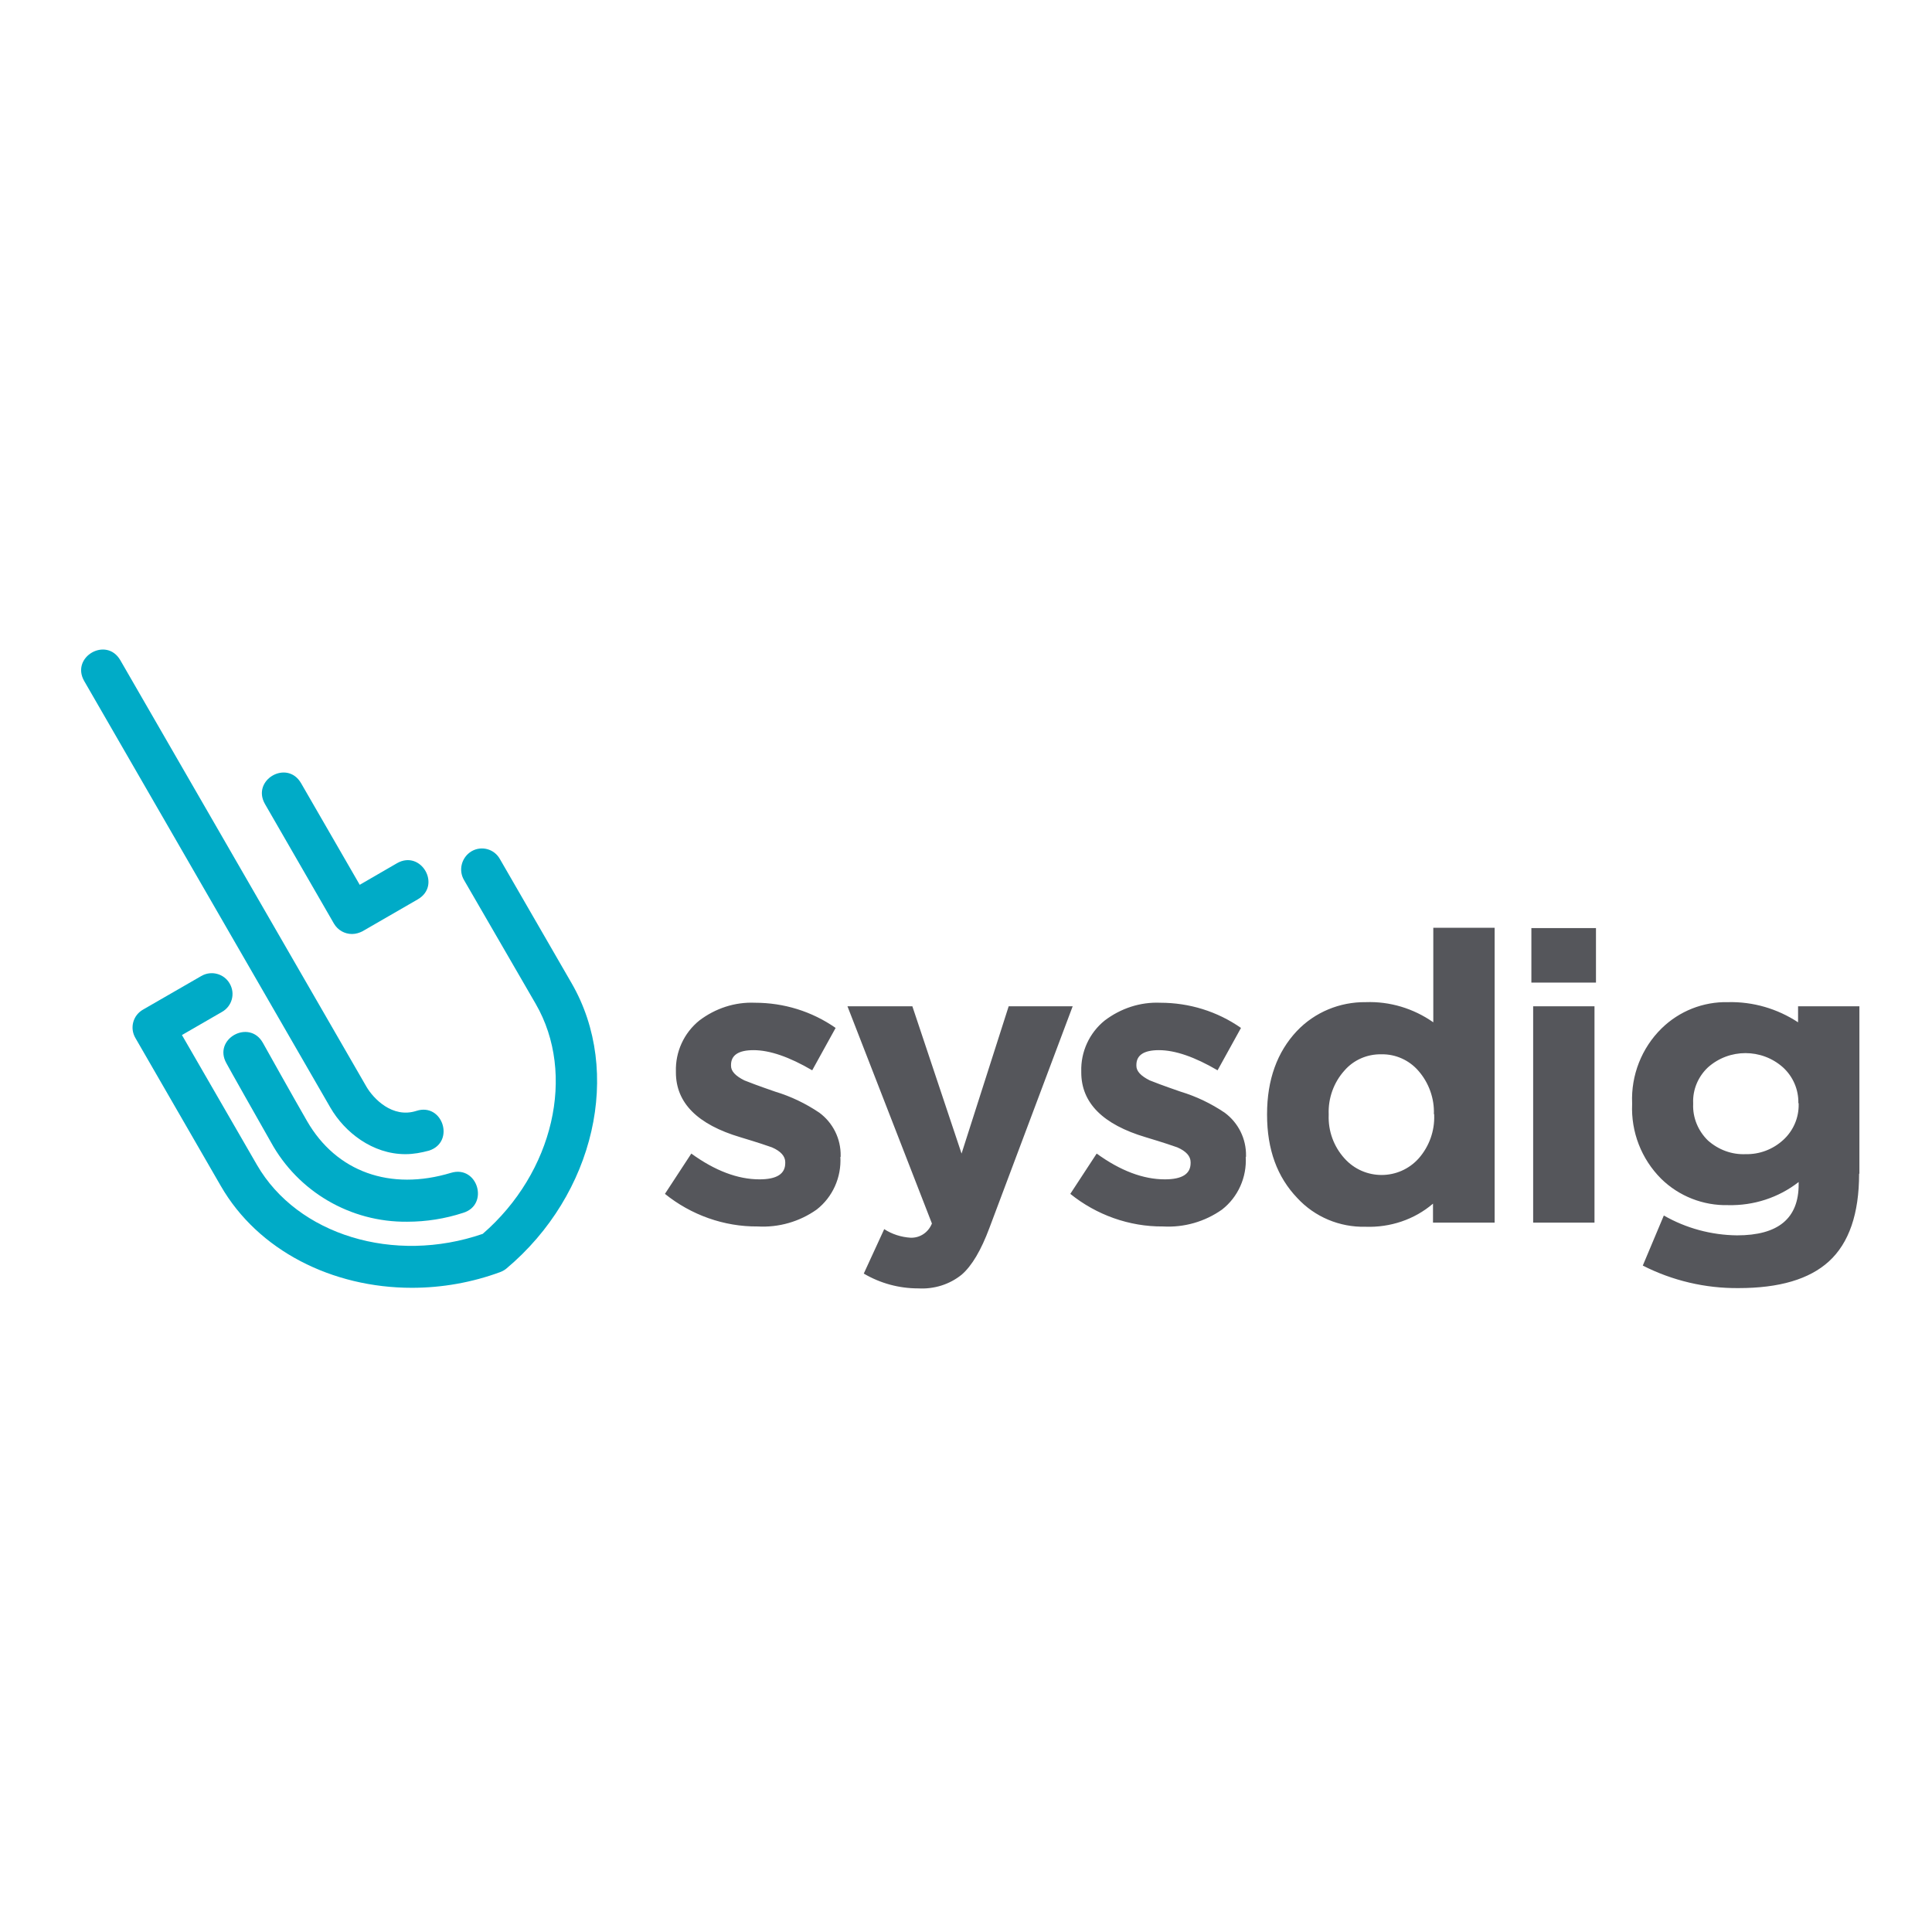
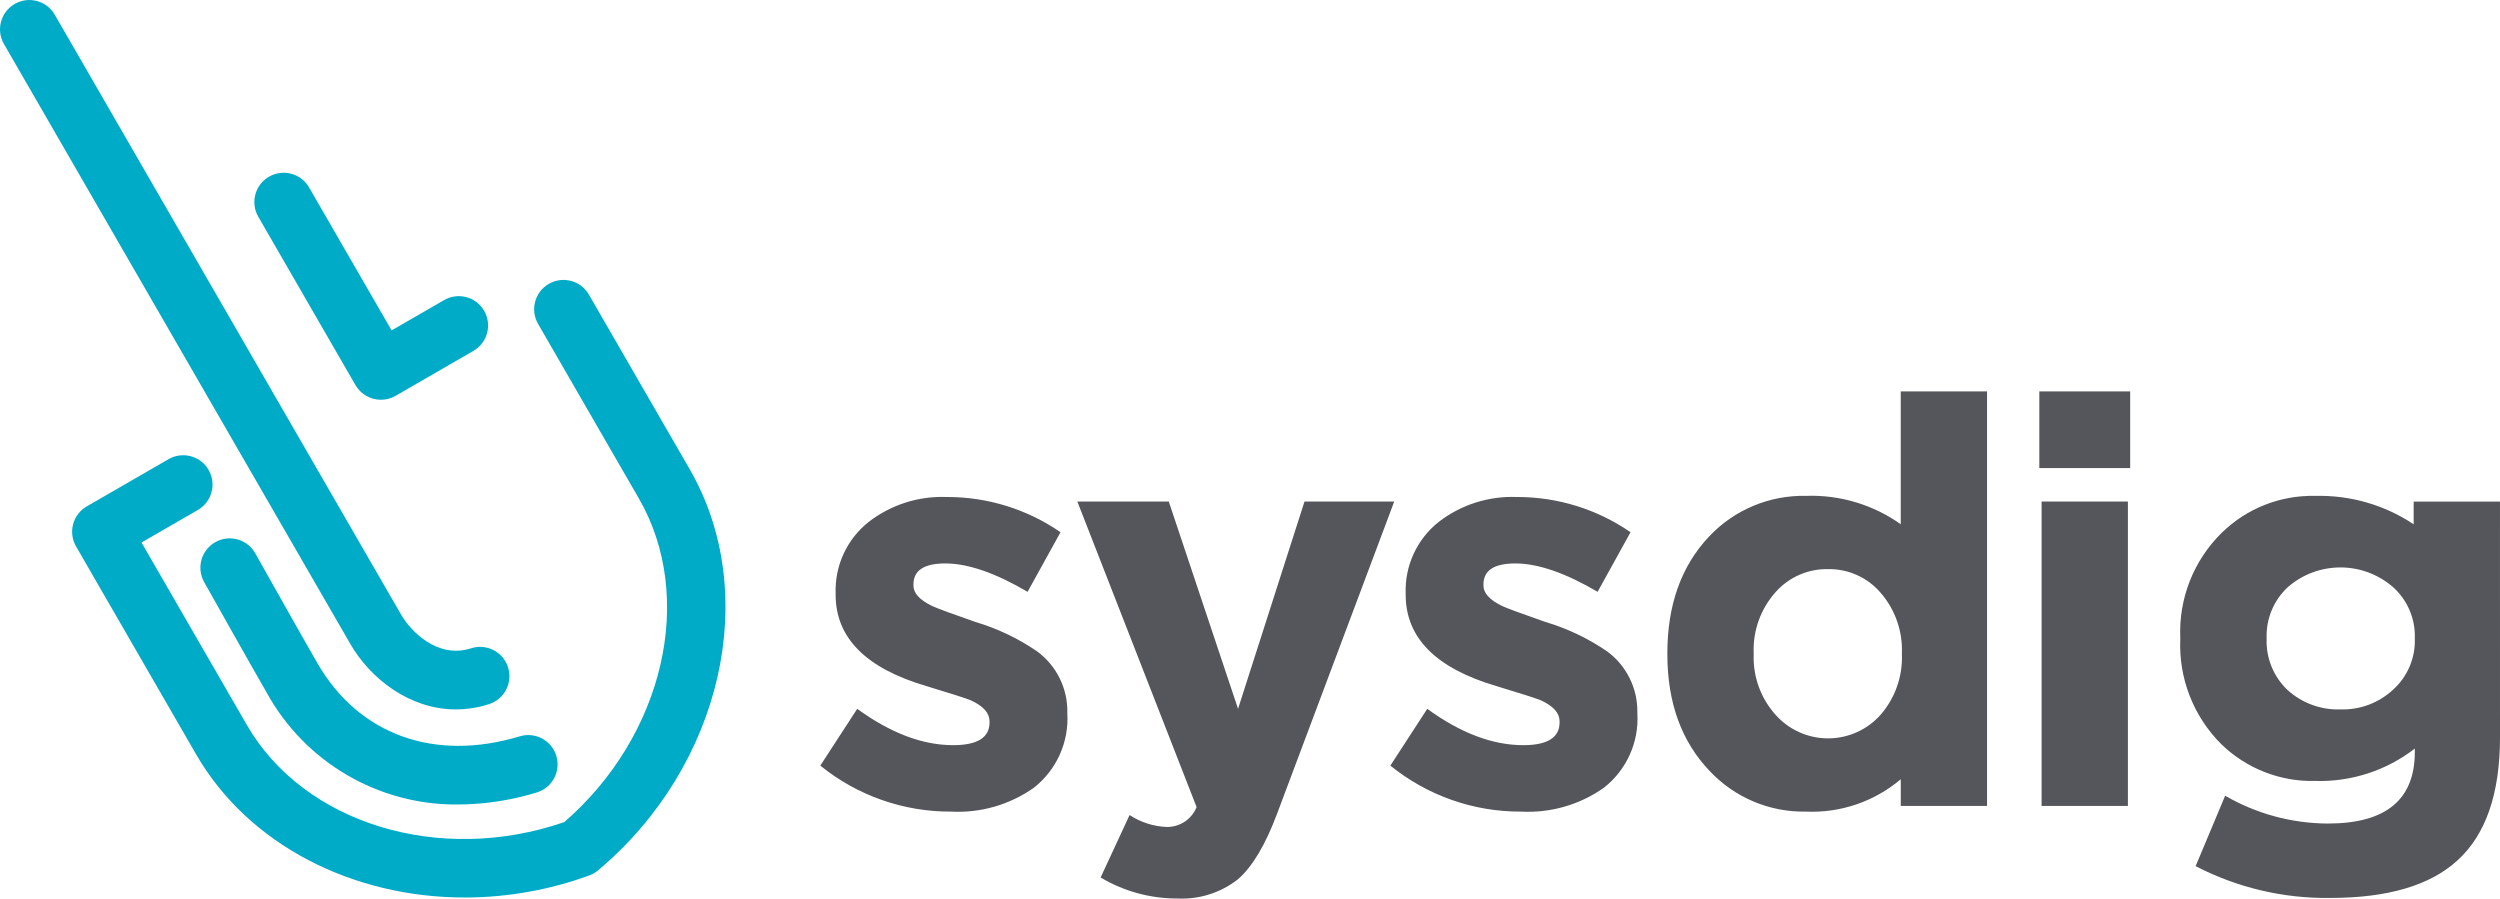
- <svg xmlns="http://www.w3.org/2000/svg" version="1.1" id="layer" x="0px" y="0px" viewBox="0 0 652 652" style="enable-background:new 0 0 652 652;" xml:space="preserve">
-   <style type="text/css">
- 	.st0{fill:#55565B;}
- 	.st1{fill:#00ABC7;}
- </style>
-   <path class="st0" d="M283.6,390.4c0.4,6.9-2.6,13.6-8,17.8c-5.8,4.1-12.8,6.1-19.9,5.7c-11.4,0.1-22.5-3.9-31.3-11l8.9-13.6  c8,5.8,15.7,8.7,23,8.7c5.8,0,8.7-1.8,8.7-5.5v-0.3c0-2-1.5-3.7-4.5-5c-1.1-0.4-4.6-1.6-10.6-3.4c-14.5-4.3-21.8-11.6-21.8-21.9  v-0.3c-0.2-6.6,2.7-13,7.9-17.2c5.4-4.1,12-6.3,18.8-6c9.7,0,19.2,2.9,27.2,8.5l-7.9,14.3c-7.7-4.5-14.3-6.8-19.8-6.8  c-5.1,0-7.6,1.7-7.6,5v0.3c0,1.8,1.5,3.4,4.5,4.9c1.2,0.5,4.6,1.8,10.4,3.8c5.3,1.6,10.3,4,14.9,7.1c4.6,3.4,7.3,8.8,7.2,14.6V390.4  z M333.9,414.4c-2.8,7.5-5.9,12.8-9.4,15.8c-4.1,3.3-9.3,4.9-14.6,4.6c-6.5,0-12.8-1.7-18.4-5l6.9-15c2.6,1.7,5.7,2.7,8.9,2.9  c3.2,0.1,6-1.8,7.2-4.8L286,339.6h21.9l16.6,49.7l15.9-49.7H362L333.9,414.4z M420.4,390.4c0.4,6.9-2.6,13.6-8,17.8  c-5.8,4.1-12.8,6.1-19.9,5.7c-11.4,0.1-22.5-3.9-31.3-11l8.9-13.6c8,5.8,15.7,8.7,23,8.7c5.8,0,8.7-1.8,8.7-5.5v-0.3  c0-2-1.5-3.7-4.5-5c-1.1-0.4-4.6-1.6-10.6-3.4c-14.5-4.3-21.8-11.6-21.8-21.9v-0.3c-0.2-6.6,2.7-13,7.9-17.2c5.4-4.1,12-6.3,18.8-6  c9.7,0,19.2,2.9,27.2,8.5l-7.9,14.3c-7.7-4.5-14.3-6.8-19.8-6.8c-5.1,0-7.6,1.7-7.6,5v0.3c0,1.8,1.5,3.4,4.5,4.9  c1.2,0.5,4.6,1.8,10.4,3.8c5.3,1.6,10.3,4,14.9,7.1c4.6,3.4,7.3,8.8,7.2,14.6V390.4z M483.6,412.6v-6.4c-6.3,5.4-14.5,8.1-22.8,7.8  c-8.7,0.2-17.1-3.3-23-9.7c-6.8-7.1-10.2-16.4-10.2-28.1V376c0-11.6,3.4-21,10.1-28.1c6-6.3,14.4-9.8,23.2-9.7  c8.1-0.3,16.1,2.1,22.8,6.8v-31.9h20.7v99.5H483.6z M483.9,376c0.2-5.3-1.7-10.6-5.2-14.6c-3.1-3.6-7.7-5.7-12.5-5.6  c-4.8-0.1-9.4,1.9-12.5,5.5c-3.6,4-5.5,9.3-5.3,14.7v0.3c-0.2,5.4,1.7,10.6,5.3,14.6c6.7,7.5,18.4,7.5,25.1,0  c3.5-4,5.4-9.2,5.2-14.6V376z M516.8,331.6v-18.4h21.8v18.4H516.8z M517.4,412.6v-73h20.7v73H517.4z M627.4,396.1  c0,13.5-3.4,23.4-10.2,29.6c-6.6,6-16.7,9-30.5,9c-11.2,0.1-22.3-2.5-32.3-7.6l7.1-16.9c7.5,4.3,16,6.6,24.7,6.7  c13.9,0,20.8-5.7,20.8-17.2v-0.8c-6.8,5.3-15.2,8-23.8,7.8c-8.4,0.2-16.6-3-22.6-8.9c-6.7-6.7-10.2-15.8-9.8-25.2v-0.3  c-0.4-9.4,3.2-18.6,9.9-25.2c6-5.9,14.1-9.1,22.5-8.9c8.4-0.2,16.6,2.2,23.6,6.8v-5.4h20.7V396.1z M606.9,372.3  c0.1-4.6-1.8-9-5.2-12.1c-7.2-6.4-18.1-6.4-25.3,0c-3.3,3.1-5.2,7.5-5,12.1v0.3c-0.2,4.6,1.7,9.1,5,12.3c3.5,3.1,8,4.8,12.7,4.6  c4.7,0.1,9.2-1.6,12.7-4.8c3.4-3.1,5.3-7.5,5.2-12.1V372.3z M606.9,372.3" />
-   <path class="st1" d="M137.4,412.3c-19.1,0.2-36.8-10.1-46-26.9c-4-7-14.5-25.6-15-26.6c-4.6-8.2,7.7-15,12.3-6.9  c0.1,0.2,10.9,19.5,14.9,26.4c9.9,17.2,28.1,23.7,48.6,17.5c9-2.7,13,10.8,4.1,13.5C150.2,411.3,143.8,412.3,137.4,412.3  L137.4,412.3z M137.4,412.3 M139,434.6c-26.8,0-51.9-12.5-64.5-34.4l-28.8-49.9c-2-3.4-0.8-7.7,2.6-9.6l19.6-11.3  c3.4-2,7.7-0.8,9.6,2.5c2,3.4,0.8,7.7-2.6,9.6l-13.5,7.8l25.3,43.8c13.7,23.7,46.3,33.6,76.2,23.3c23.9-20.7,31.6-53.9,17.9-77.6  L156.6,297c-2-3.4-0.8-7.7,2.5-9.7c3.4-2,7.7-0.8,9.6,2.6l24.2,41.9c17.3,29.9,7.8,71.3-22,96.3c-0.6,0.5-1.3,0.9-2.1,1.2  C159.3,432.8,149.2,434.6,139,434.6L139,434.6z M139,434.6 M136.8,389.5c-11.1,0-20.5-7.4-25.3-15.7l-83.1-144  c-4.6-8.1,7.5-15.1,12.2-7l83.1,144c2.3,3.9,8.7,10.7,16.8,8.1c8.9-2.9,13.2,10.5,4.3,13.4C142.2,389,139.6,389.5,136.8,389.5  L136.8,389.5z M118.8,315.2c-2.5,0-4.8-1.3-6.1-3.5l-23.3-40.4c-4.6-8.1,7.5-15.1,12.2-7l19.8,34.3l12.6-7.3  c8.1-4.6,15.1,7.5,7,12.2l-18.7,10.8C121.3,314.8,120.1,315.2,118.8,315.2L118.8,315.2z M118.8,315.2" />
+ <svg xmlns="http://www.w3.org/2000/svg" viewBox="0 0 230.382 82.798">
+   <defs />
+   <defs>
+     <style>
+       .f04ca906-1e69-4f27-8621-a7ab0851ca11{fill:#55565b}.e330b834-161b-487c-bb13-8bca561e66de{fill:#00abc7}
+     </style>
+   </defs>
+   <g id="ef34e798-518f-4388-ac79-8e481fcb331f" data-name="Layer 1">
+     <path d="M98.358 65.739a8.095 8.095 0 01-3.087 6.855 12.132 12.132 0 01-7.641 2.198 18.988 18.988 0 01-12.036-4.239l3.401-5.233q4.604 3.35 8.844 3.349 3.348 0 3.349-2.093v-.105q0-1.15-1.727-1.936-.628-.261-4.082-1.308-8.373-2.459-8.373-8.425v-.105a8.052 8.052 0 013.035-6.594 11.065 11.065 0 017.221-2.303A18.359 18.359 0 0197.73 49.045l-3.035 5.494q-4.449-2.616-7.588-2.616-2.931 0-2.93 1.936v.105q0 1.048 1.727 1.884.679.314 3.977 1.465a20.261 20.261 0 015.704 2.721 6.843 6.843 0 012.774 5.599zM117.701 74.949q-1.623 4.343-3.611 6.071a8.361 8.361 0 01-5.599 1.779 13.721 13.721 0 01-7.065-1.936l2.669-5.756a6.696 6.696 0 003.401 1.099 2.919 2.919 0 002.774-1.831L99.281 46.219h8.425l6.384 19.1 6.123-19.1h8.268zM150.889 65.739a8.095 8.095 0 01-3.087 6.855 12.132 12.132 0 01-7.641 2.198 18.988 18.988 0 01-12.036-4.239l3.401-5.233q4.605 3.35 8.844 3.349 3.348 0 3.349-2.093v-.105q0-1.15-1.727-1.936-.628-.261-4.082-1.308-8.373-2.459-8.373-8.425v-.105a8.052 8.052 0 013.035-6.594 11.065 11.065 0 017.221-2.303 18.359 18.359 0 0110.466 3.245l-3.035 5.494q-4.449-2.616-7.588-2.616-2.931 0-2.931 1.936v.105q0 1.048 1.727 1.884.679.314 3.977 1.465a20.261 20.261 0 015.704 2.721 6.843 6.843 0 012.774 5.599zM175.16 74.269V71.809a12.65 12.65 0 01-8.739 2.983 11.854 11.854 0 01-8.844-3.716q-3.925-4.082-3.925-10.78v-.105q0-6.698 3.872-10.78a11.916 11.916 0 018.896-3.716 14.207 14.207 0 018.739 2.616V36.067h7.954v38.201zm.105-14.077a8.03 8.03 0 00-1.988-5.599 6.223 6.223 0 00-4.815-2.146 6.291 6.291 0 00-4.814 2.093 7.977 7.977 0 00-2.041 5.652v.105a7.904 7.904 0 002.041 5.6 6.474 6.474 0 009.629 0 8.03 8.03 0 001.988-5.599zM187.929 43.132v-7.065h8.373v7.065zm.209 31.137v-28.049h7.954v28.049zM230.382 67.937q0 7.798-3.925 11.356-3.768 3.454-11.722 3.454a26.133 26.133 0 01-12.402-2.93l2.721-6.489a19.05 19.05 0 009.472 2.564q8.006 0 8.006-6.594v-.314a14.298 14.298 0 01-9.158 2.983 11.985 11.985 0 01-8.687-3.401 12.889 12.889 0 01-3.768-9.681v-.105a12.795 12.795 0 013.82-9.681 11.921 11.921 0 018.634-3.401 15.629 15.629 0 019.053 2.616v-2.093h7.954zm-7.849-9.158a6.057 6.057 0 00-1.988-4.657 7.382 7.382 0 00-9.734 0 6.132 6.132 0 00-1.936 4.657v.105a6.192 6.192 0 001.936 4.71 6.913 6.913 0 004.867 1.779 6.803 6.803 0 004.867-1.831 6.056 6.056 0 001.988-4.658z" class="f04ca906-1e69-4f27-8621-a7ab0851ca11" />
+     <g>
+       <path d="M42.237 74.136A19.902 19.902 0 0124.575 63.825c-1.555-2.693-5.564-9.833-5.766-10.195a2.702 2.702 0 014.721-2.63c.049.088 4.191 7.465 5.725 10.123 3.805 6.592 10.775 9.11 18.644 6.731a2.702 2.702 0 011.563 5.174 24.997 24.997 0 01-7.226 1.109z" class="e330b834-161b-487c-bb13-8bca561e66de" />
+       <path d="M42.823 82.708c-10.302 0-19.918-4.821-24.756-13.201L7.009 50.355a2.702 2.702 0 01.989-3.691l7.532-4.349a2.702 2.702 0 112.702 4.68l-5.192 2.998 9.707 16.813c5.262 9.114 17.773 12.915 29.256 8.951 9.173-7.963 12.138-20.698 6.876-29.813l-9.292-16.094a2.702 2.702 0 114.68-2.702l9.292 16.094c6.624 11.473 2.993 27.364-8.445 36.964a2.698 2.698 0 01-.814.47 33.59 33.59 0 01-11.479 2.033zm10.555-4.572z" class="e330b834-161b-487c-bb13-8bca561e66de" />
+       <path d="M42.011 65.374c-4.268 0-7.886-2.842-9.723-6.024L.363 4.054a2.702 2.702 0 014.68-2.702L36.968 56.648c.871 1.508 3.339 4.095 6.445 3.093a2.702 2.702 0 011.658 5.144 9.944 9.944 0 01-3.06.489zM35.098 36.84a2.703 2.703 0 01-2.34-1.351l-8.958-15.517a2.702 2.702 0 014.68-2.702l7.608 13.177 4.839-2.794a2.702 2.702 0 012.702 4.68l-7.179 4.145a2.703 2.703 0 01-1.351.362z" class="e330b834-161b-487c-bb13-8bca561e66de" />
+     </g>
+   </g>
</svg>
